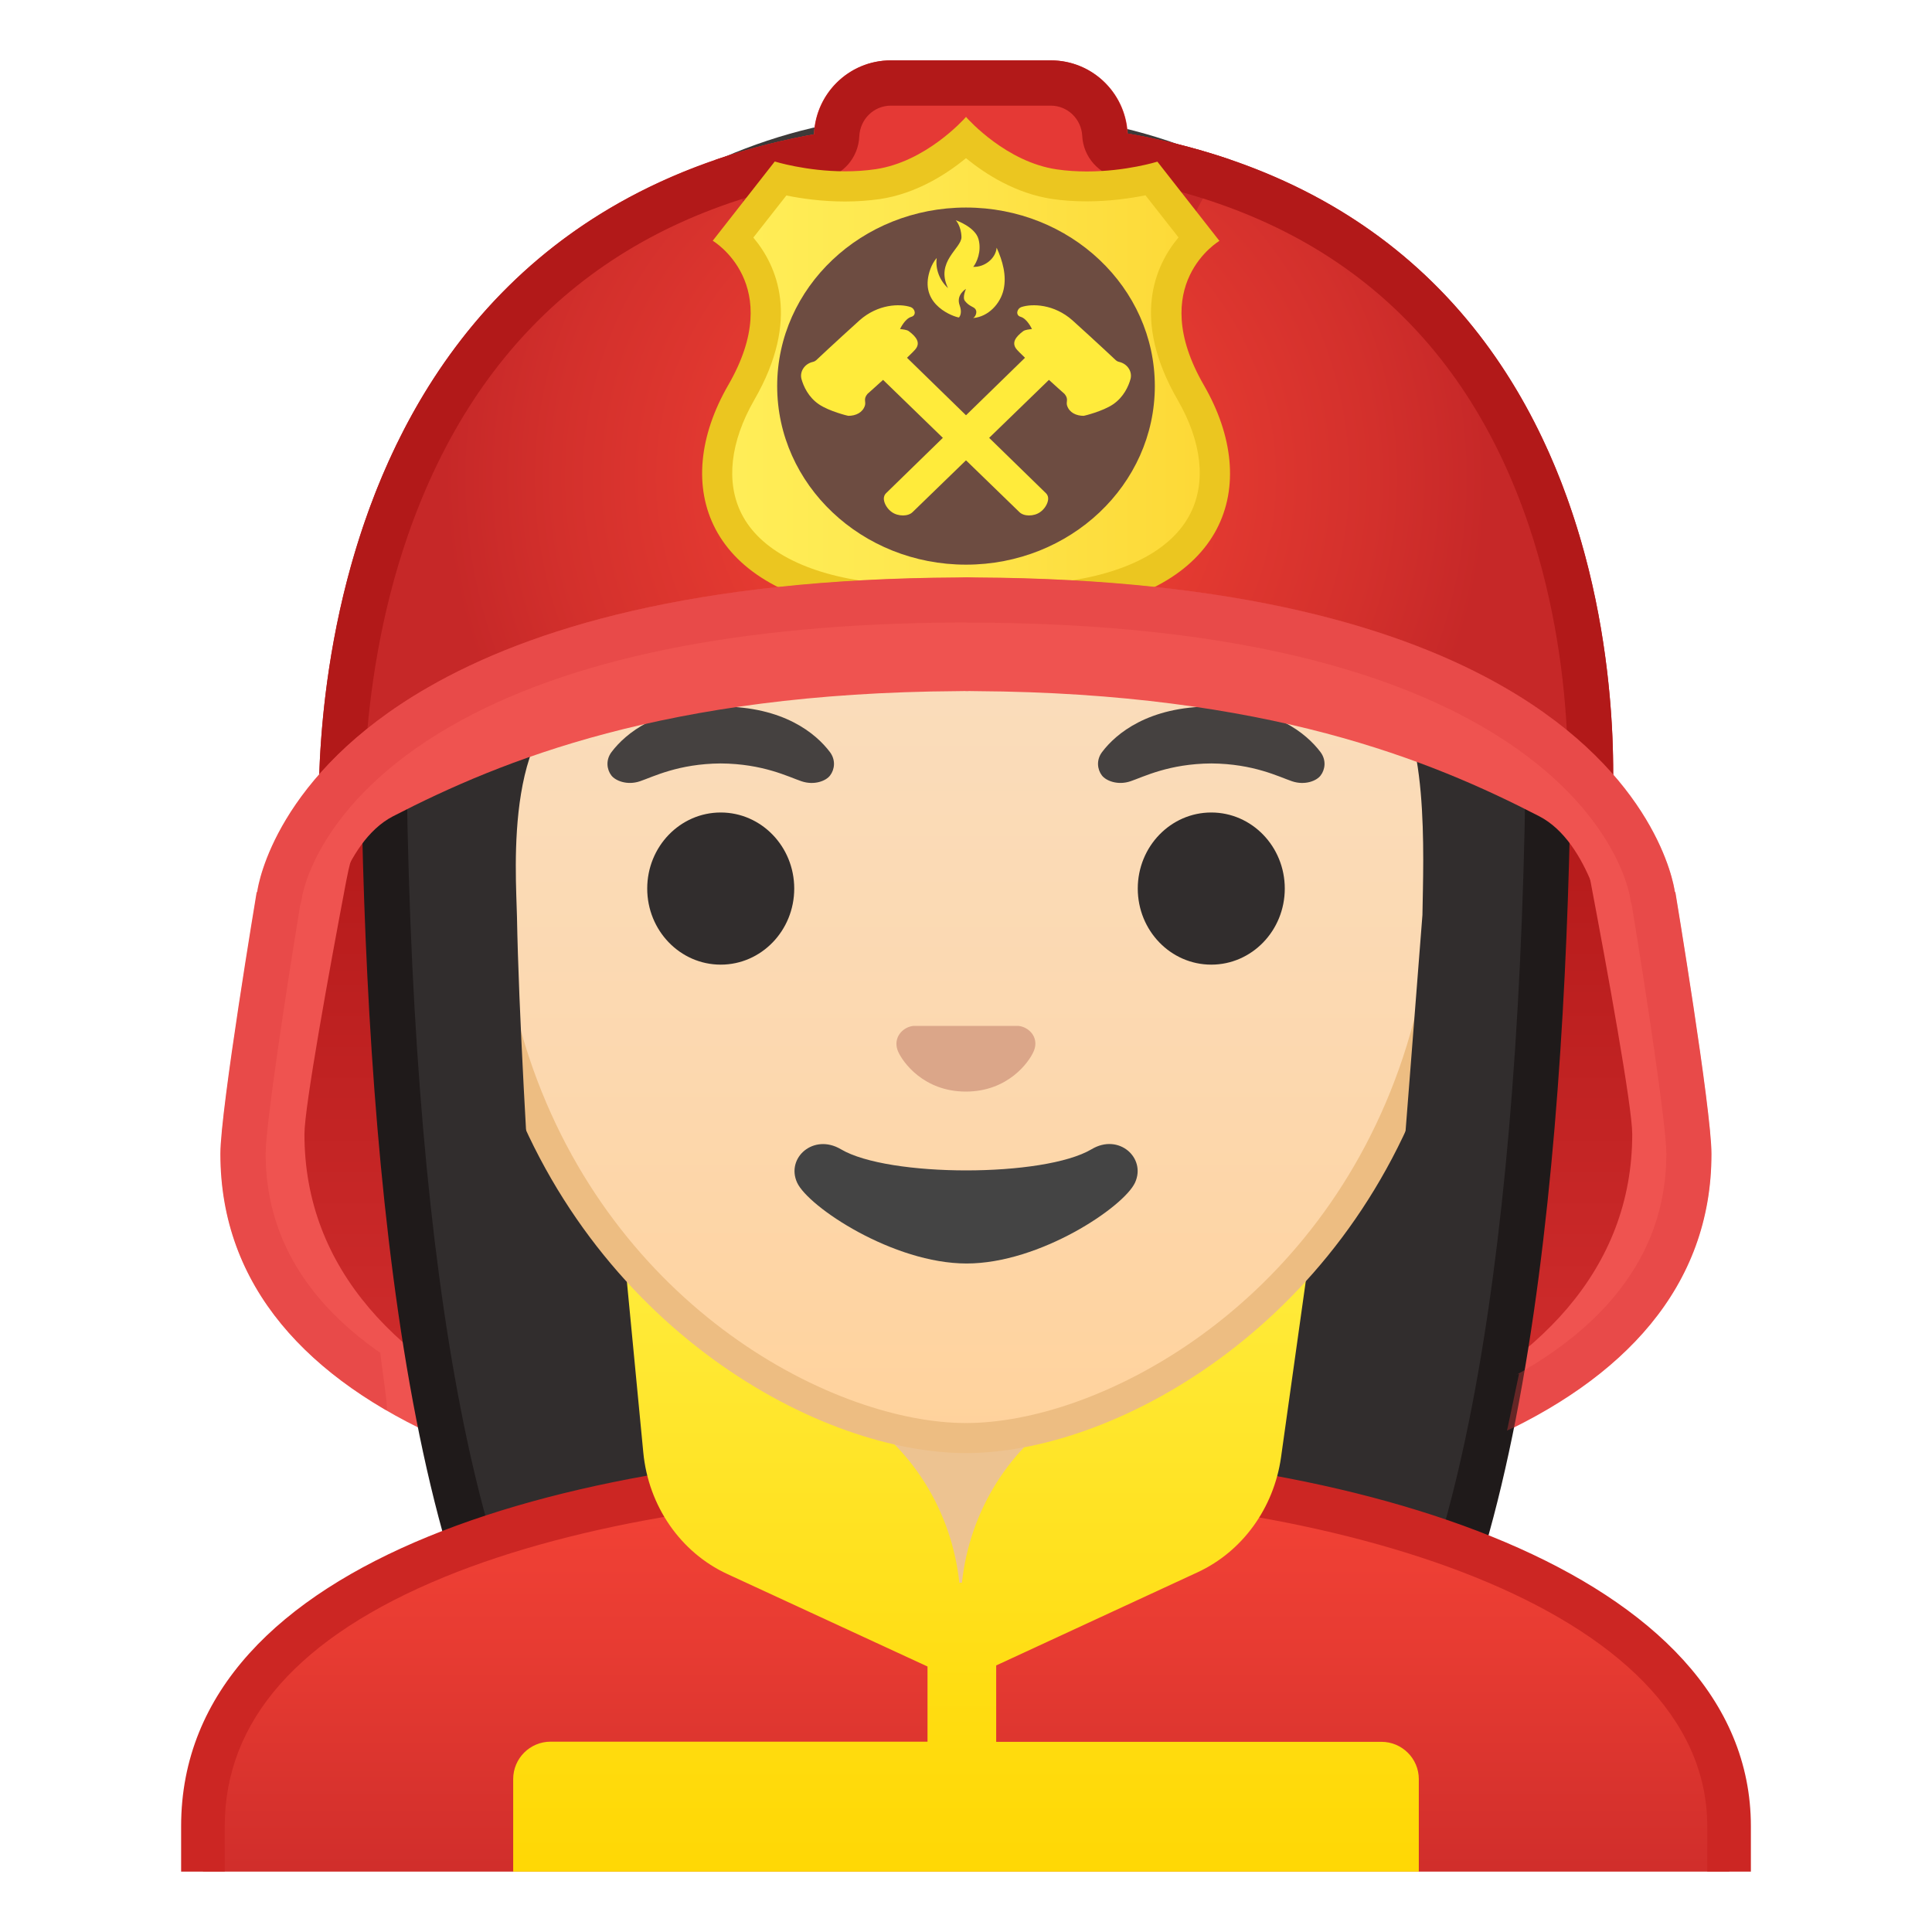
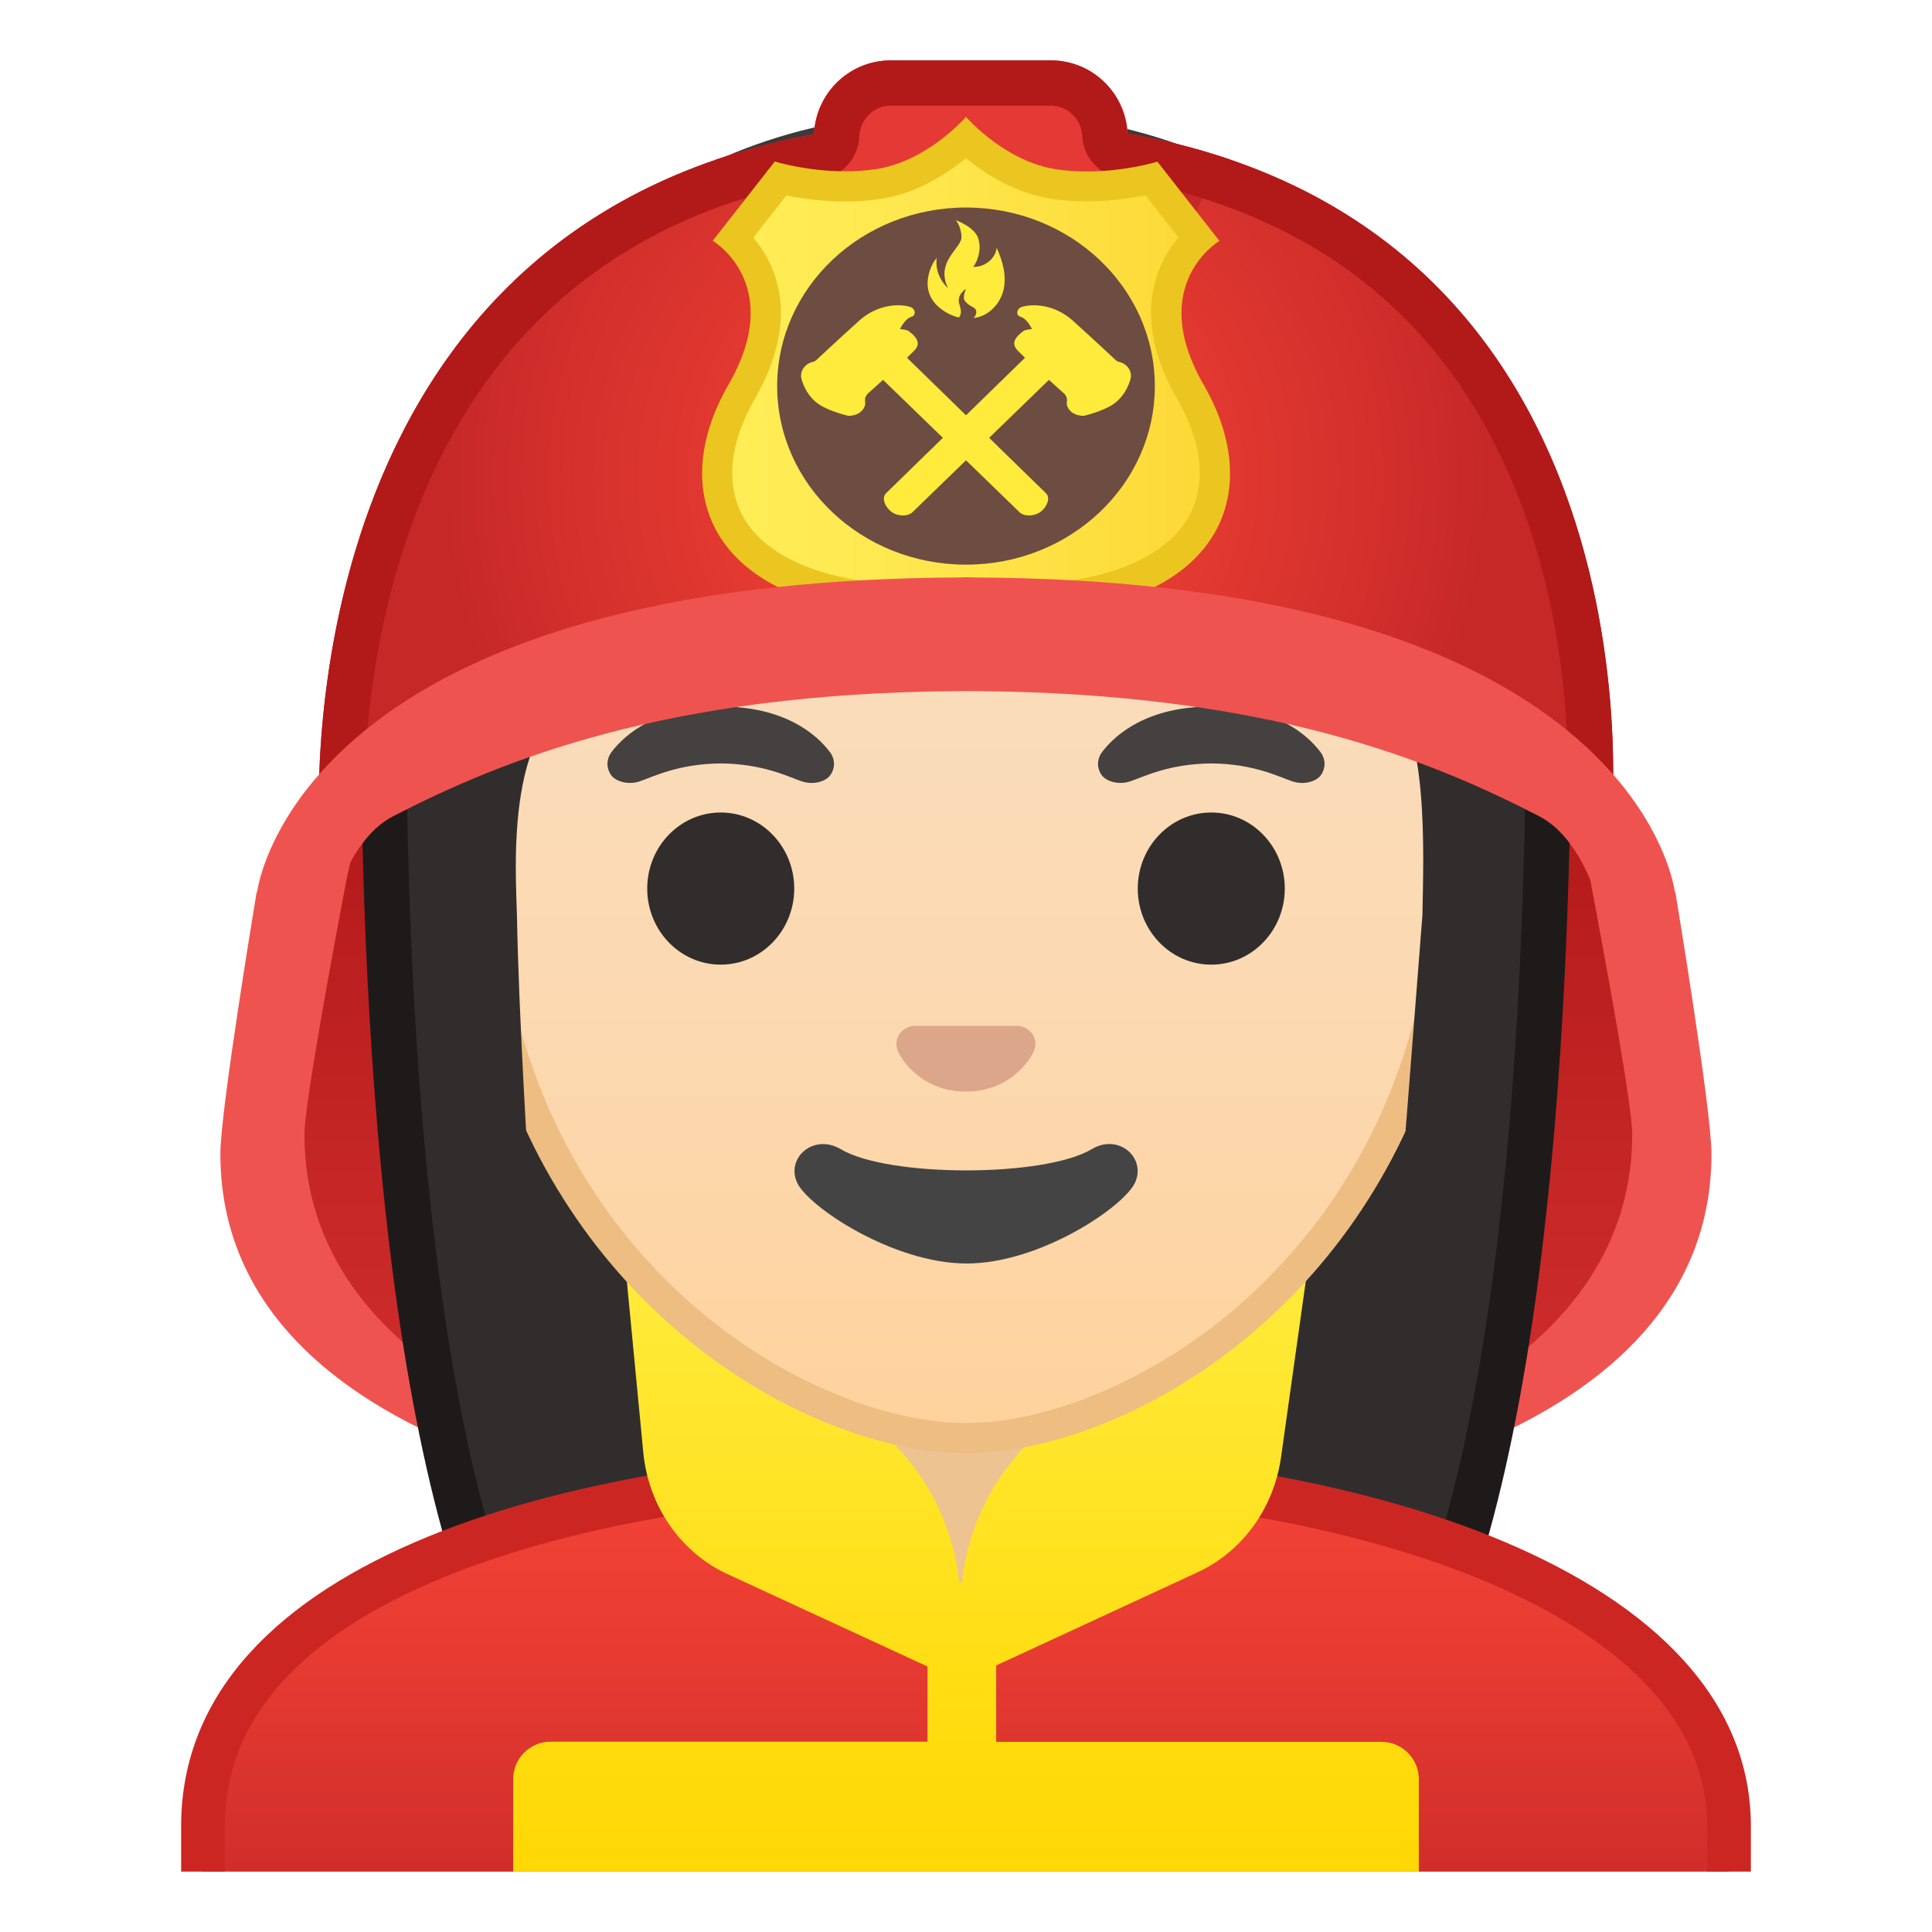
<svg xmlns="http://www.w3.org/2000/svg" xmlns:xlink="http://www.w3.org/1999/xlink" viewBox="0 0 128 128">
  <g fill="#EF5350">
    <path d="m110.97 59.11s0-0.02-0.01-0.04c0.01 0.02 0.04 0.06 0.04 0.06s2.39 14.39 2.39 17.32c0 17.6-23.26 24.66-48.67 24.67v-55.33c19.26 0.12 30.09 4.58 37.26 8.29 3.37 1.73 8.99 5.03 8.99 5.03z" />
    <path d="m17.03 59.11s0-0.02 0.01-0.04c-0.01 0.02-0.04 0.06-0.04 0.06s-2.4 14.39-2.4 17.31c0 17.6 23.26 24.66 48.67 24.67v-55.32c-19.26 0.12-30.09 4.58-37.26 8.29-3.36 1.73-8.98 5.03-8.98 5.03z" />
  </g>
  <linearGradient id="l" gradientUnits="userSpaceOnUse" x1="85.115" x2="85.115" y1="44.562" y2="97.293">
    <stop offset=".255" stop-color="#B71C1C" />
    <stop offset="1" stop-color="#D32F2F" />
  </linearGradient>
  <path d="m100.29 48.3c2.62 2.85 4.38 6.32 5.08 10.06 1.13 5.96 2.77 14.97 2.77 16.78 0 8.92-6.19 15.33-15.69 19.37-14.29 6.08-30.37-4.13-30.37-19.12v-13.51c0-19.12 24.66-28.2 37.9-13.91 0.11 0.11 0.22 0.22 0.31 0.33z" fill="url(#l)" />
  <linearGradient id="k" gradientUnits="userSpaceOnUse" x1="43.197" x2="43.197" y1="44.562" y2="97.293">
    <stop offset=".255" stop-color="#B71C1C" />
    <stop offset="1" stop-color="#D32F2F" />
  </linearGradient>
  <path d="m28.02 48.3c-2.62 2.85-4.38 6.32-5.08 10.06-1.13 5.96-2.77 14.97-2.77 16.78 0 8.92 6.19 15.33 15.69 19.37 14.29 6.08 30.37-4.13 30.37-19.12v-13.51c0-19.12-24.66-28.2-37.9-13.91-0.11 0.11-0.21 0.22-0.31 0.33z" fill="url(#k)" />
  <radialGradient id="j" cx="240.37" cy="-120.91" gradientTransform="matrix(.826 0 0 .7953 -134.29 93.287)" gradientUnits="userSpaceOnUse" r="57.85">
    <stop offset="0" stop-color="#454140" />
    <stop offset="1" stop-color="#312D2D" />
  </radialGradient>
  <path d="m47.02 119.76c-0.01 0-6.82-0.34-10.23-4.9-7.36-9.83-11.41-34.45-11.41-69.3 0-1.56 0.25-15.37 10.23-25.36 6.77-6.79 16.51-10.23 28.95-10.23 12.34 0 21.92 3.39 28.47 10.07 9.41 9.61 9.62 22.87 9.57 25.43 0 34.94-4.05 59.55-11.41 69.39-3.33 4.45-9.82 4.87-10.26 4.9l-16.93-0.03-16.98 0.03z" fill="url(#j)" />
  <path d="m64.57 11.47c11.93 0 21.14 3.24 27.4 9.62 9.18 9.38 9.17 22.84 9.14 24.35v0.12c0 34.53-3.95 58.82-11.11 68.4-2.84 3.8-8.58 4.26-9.1 4.29l-16.9-0.02-16.89 0.02c-0.53-0.03-6.27-0.51-9.1-4.29-7.16-9.58-11.11-33.87-11.11-68.42 0-0.59 0.08-14.55 9.79-24.28 6.47-6.5 15.85-9.79 27.88-9.79m0-3c-41.01 0-40.68 36.51-40.68 37.09 0 23.65 1.88 57.05 11.71 70.2 3.9 5.21 11.43 5.5 11.43 5.5l16.97-0.03 16.97 0.02s7.53-0.29 11.43-5.5c9.83-13.14 11.71-46.55 11.71-70.2-0.01-0.57 1.47-37.08-39.54-37.08z" fill="#1F1A1A" />
  <defs>
    <rect id="i" height="120" width="120" x="4" y="4" />
  </defs>
  <clipPath id="h">
    <use xlink:href="#i" />
  </clipPath>
  <g clip-path="url(#h)">
    <linearGradient id="g" gradientUnits="userSpaceOnUse" x1="64" x2="64" y1="97.446" y2="130.56">
      <stop offset="0" stop-color="#F44336" />
      <stop offset=".359" stop-color="#E73B32" />
      <stop offset="1" stop-color="#C62828" />
    </linearGradient>
    <path d="M13.45,130.56v-9.57c0-17.33,27.23-23.52,50.56-23.54h0.14c13.4,0,25.83,2.15,35.03,6.06 c7.02,2.98,15.39,8.44,15.39,17.49v9.57H13.45z" fill="url(#g)" />
    <path d="m64.14 98.89c24.34 0 48.97 7.59 48.97 22.1v8.12h-98.22v-8.12c0-7 4.91-12.56 14.58-16.52 8.76-3.58 21.02-5.57 34.53-5.58h0.14m0-2.89h-0.14c-25.65 0.03-52 7.1-52 24.99v11.01h104v-11.01c0-16.86-26.1-24.99-51.86-24.99z" fill="#CC2623" />
  </g>
  <path d="m63.17 107.23c-4 0-7.26-3.22-7.26-7.17v-8.98h16.16v8.98c0 3.95-3.25 7.17-7.26 7.17h-1.64z" fill="#EDC391" />
  <path d="m71.08 92.08v7.98c0 3.4-2.81 6.17-6.26 6.17h-1.65c-3.45 0-6.26-2.77-6.26-6.17v-7.98h14.17m2-2h-18.16v9.98c0 4.51 3.7 8.17 8.26 8.17h1.65c4.56 0 8.26-3.66 8.26-8.17v-9.98h-0.01z" fill="#D9AC77" />
  <defs>
    <rect id="f" height="120" width="120" x="4" y="4" />
  </defs>
  <clipPath id="e">
    <use xlink:href="#f" />
  </clipPath>
  <linearGradient id="d" gradientUnits="userSpaceOnUse" x1="64" x2="64" y1="84" y2="127.83">
    <stop offset="0" stop-color="#FFEB3B" />
    <stop offset=".635" stop-color="#FFDD12" />
    <stop offset="1" stop-color="#FFD600" />
  </linearGradient>
  <path clip-path="url(#e)" d="m91.52 115.4h-25.52v-5.06l13.36-6.18c2.95-1.37 5.03-4.24 5.51-7.6l1.69-12.03-15.61 8.87c-4.05 2.42-6.71 6.7-7.22 11.46h-0.17c-0.51-4.77-3.17-9.05-7.22-11.46l-14.9-9.46 1.18 12.29c0.34 3.55 2.47 6.62 5.56 8.05l13.27 6.13v4.98h-24.97c-1.37 0-2.48 1.11-2.48 2.48v10.06h60v-10.06c0-1.36-1.11-2.47-2.48-2.47z" fill="url(#d)" />
  <linearGradient id="t" gradientUnits="userSpaceOnUse" x1="64" x2="64" y1="94.708" y2="17.886">
    <stop offset="0" stop-color="#FFD29C" />
    <stop offset=".024" stop-color="#FFD39E" />
    <stop offset=".316" stop-color="#FCD8AF" />
    <stop offset=".629" stop-color="#FADCBA" />
    <stop offset="1" stop-color="#F9DDBD" />
  </linearGradient>
  <path d="m64 95.27c-2.3 0-4.91-0.5-7.56-1.43-11.34-4.01-24.57-16.34-24.57-37.89 0-28.72 17.31-38.91 32.13-38.91s32.13 10.19 32.13 38.91c0 21.58-13.26 33.9-24.61 37.9-2.63 0.93-5.23 1.42-7.52 1.42z" fill="url(#t)" />
  <path d="m64 18.04c8.41 0 16.06 3.25 21.55 9.15 6.27 6.73 9.58 16.68 9.58 28.77 0 21.06-12.9 33.07-23.94 36.96-2.53 0.89-5.01 1.36-7.19 1.36-2.19 0-4.69-0.48-7.23-1.38-11.03-3.9-23.9-15.92-23.9-36.94 0-12.09 3.31-22.03 9.58-28.77 5.49-5.9 13.14-9.15 21.55-9.15m0-2c-17.2 0-33.13 12.79-33.13 39.91 0 21.79 13.49 34.67 25.23 38.83 2.8 0.99 5.5 1.49 7.9 1.49 2.38 0 5.07-0.49 7.85-1.47 11.76-4.14 25.28-17.03 25.28-38.84 0-27.13-15.93-39.92-33.13-39.92z" fill="#EDBD82" />
  <defs>
    <path id="s" d="m30.41 88.85-1.5-51.44c0-16.95 15.78-29.85 32.73-29.85h4.93c16.95 0 32.54 12.9 32.54 29.85l-1.5 51.18-67.2 0.26z" />
  </defs>
  <clipPath id="r">
    <use xlink:href="#s" />
  </clipPath>
  <g clip-path="url(#r)">
    <radialGradient id="q" cx="290.91" cy="-112.14" gradientTransform="matrix(.796 0 0 .796 -167.58 88.849)" gradientUnits="userSpaceOnUse" r="48.206">
      <stop offset="0" stop-color="#454140" />
      <stop offset="1" stop-color="#312D2D" />
    </radialGradient>
    <path d="m101.89 42.65s1.02-35.57-37.81-35.57-37.97 35.57-37.97 35.57 0.33 45.48 3.2 51.39 7.2 5.71 7.2 5.71-2.03-26.54-2.26-39.04c-0.06-2.92-0.94-13.73 5.16-15.09 22.36-5.02 35.01-16.89 35.01-16.89 3.29 7.19 13.58 14.19 17.27 16.86 3.03 2.19 2.61 11.2 2.55 15.03l-3.05 39.06s4.68 0.37 7.65-5.64c2.96-6.02 3.05-51.39 3.05-51.39z" fill="url(#q)" />
  </g>
  <path d="m67.81 68.05c-0.1-0.04-0.21-0.07-0.32-0.08h-6.99c-0.11 0.01-0.21 0.04-0.32 0.08-0.63 0.26-0.98 0.91-0.68 1.61s1.69 2.66 4.49 2.66 4.19-1.96 4.49-2.66c0.31-0.69-0.03-1.35-0.67-1.61z" fill="#DBA689" />
  <ellipse cx="47.75" cy="58.87" fill="#312D2D" rx="4.87" ry="5.04" />
  <ellipse cx="80.25" cy="58.87" fill="#312D2D" rx="4.87" ry="5.04" />
  <radialGradient id="p" cx="47.752" cy="49.333" gradientUnits="userSpaceOnUse" r="5.6">
    <stop offset=".09" stop-color="#454140" />
    <stop offset="1" stop-color="#454140" />
  </radialGradient>
  <path d="m54.98 49.82c-0.93-1.23-3.07-3.01-7.23-3.01s-6.31 1.79-7.23 3.01c-0.41 0.54-0.31 1.17-0.02 1.55 0.26 0.35 1.04 0.68 1.9 0.39s2.54-1.16 5.35-1.18c2.81 0.02 4.49 0.89 5.35 1.18s1.64-0.03 1.9-0.39c0.29-0.38 0.39-1.01-0.02-1.55z" fill="url(#p)" />
  <radialGradient id="o" cx="80.248" cy="49.333" gradientUnits="userSpaceOnUse" r="5.6">
    <stop offset=".09" stop-color="#454140" />
    <stop offset="1" stop-color="#454140" />
  </radialGradient>
  <path d="m87.48 49.82c-0.93-1.23-3.07-3.01-7.23-3.01s-6.31 1.79-7.23 3.01c-0.41 0.54-0.31 1.17-0.02 1.55 0.26 0.35 1.04 0.68 1.9 0.39s2.54-1.16 5.35-1.18c2.81 0.02 4.49 0.89 5.35 1.18s1.64-0.03 1.9-0.39c0.29-0.38 0.39-1.01-0.02-1.55z" fill="url(#o)" />
  <path d="m72.32 76.14c-3.15 1.87-13.46 1.87-16.61 0-1.81-1.07-3.65 0.57-2.9 2.21 0.74 1.61 6.37 5.36 11.23 5.36s10.42-3.75 11.16-5.36c0.75-1.64-1.08-3.29-2.88-2.21z" fill="#444" />
  <defs>
    <path id="a" d="M64.41,8C17.66,8,21.18,55.35,21.18,55.35s12.21-11.01,43.5-11.01s42.09,9.99,42.09,9.99S111.17,8,64.41,8 z" />
  </defs>
  <radialGradient id="c" cx="64" cy="31.675" gradientUnits="userSpaceOnUse" r="34.638">
    <stop offset="0" stop-color="#F44336" />
    <stop offset=".299" stop-color="#EB3E33" />
    <stop offset=".784" stop-color="#D3302C" />
    <stop offset=".998" stop-color="#C62828" />
  </radialGradient>
  <use fill="url(#c)" xlink:href="#a" />
  <clipPath id="b">
    <use xlink:href="#a" />
  </clipPath>
  <path clip-path="url(#b)" d="m47.12 10.35 6.95-2.35v23.75c-1.41-10.26-3.43-17.69-6.95-21.4z" fill="#C62828" />
  <path clip-path="url(#b)" d="m81.71 10.35-6.95-2.35v23.75c1.41-10.26 3.43-17.69 6.95-21.4z" fill="#C62828" />
  <path d="m69.62 42.91h-10.6c-2.82 0-5.1-2.28-5.1-5.1v-28.71c0-2.82 2.28-5.1 5.1-5.1h10.6c2.82 0 5.1 2.28 5.1 5.1v28.7c0 2.82-2.28 5.11-5.1 5.11z" fill="#E53935" />
  <path d="m69.62 7c1.11 0 2.02 0.88 2.08 2 0.07 1.4 1.1 2.56 2.48 2.81 13.61 2.39 22.72 10.1 27.08 22.92 1.81 5.33 2.41 10.51 2.57 14.17-6.11-3.18-18.29-7.55-39.15-7.55-21.21 0-34.04 4.94-40.45 8.43 0.24-3.73 0.93-8.98 2.82-14.39 4.59-13.12 13.81-21.04 27.42-23.52 1.38-0.25 2.4-1.43 2.46-2.83 0.05-1.15 0.97-2.04 2.09-2.04h10.6m0-3h-10.6c-2.75 0-4.97 2.18-5.08 4.9-35.73 6.52-32.76 46.45-32.76 46.45s12.21-11.01 43.5-11.01 42.09 9.99 42.09 9.99 3.72-39.2-32.08-45.49c-0.13-2.69-2.34-4.84-5.07-4.84z" fill="#B21919" />
  <linearGradient id="n" gradientUnits="userSpaceOnUse" x1="47.502" x2="80.498" y1="25.219" y2="25.219">
    <stop offset="0" stop-color="#FFEE58" />
    <stop offset=".366" stop-color="#FEE84F" />
    <stop offset=".961" stop-color="#FDD937" />
    <stop offset="1" stop-color="#FDD835" />
  </linearGradient>
  <path d="m64 41.28c-0.08-0.05-0.16-0.08-0.25-0.11l-0.11-0.03c-0.44-0.17-3.17-1.24-5.95-1.57-4.81-0.57-8.09-2.33-9.48-5.1-1.2-2.39-0.89-5.4 0.88-8.47 3.2-5.54 0.91-8.86-0.5-10.21l3.1-3.96c0.86 0.21 2.45 0.51 4.29 0.51 0.75 0 1.47-0.05 2.16-0.15 2.64-0.39 4.77-2.04 5.84-3.03 1.08 1 3.21 2.64 5.85 3.03 0.69 0.1 1.41 0.15 2.16 0.15 1.84 0 3.43-0.31 4.29-0.51l3.1 3.96c-1.41 1.35-3.7 4.67-0.5 10.21 1.77 3.07 2.08 6.07 0.88 8.47-1.39 2.77-4.67 4.53-9.48 5.1-2.78 0.33-5.51 1.39-5.95 1.57l-0.11 0.03c-0.06 0.02-0.14 0.06-0.22 0.11z" fill="url(#n)" />
  <path d="m64 10.48c1.28 1.05 3.29 2.34 5.7 2.7 0.73 0.11 1.51 0.16 2.3 0.16 1.55 0 2.93-0.21 3.89-0.4l2.19 2.79c-1.54 1.84-3.16 5.39-0.06 10.76 1.6 2.77 1.9 5.44 0.85 7.52-1.21 2.42-4.3 4.04-8.7 4.56-2.8 0.33-5.56 1.38-6.15 1.61l-0.02 0.02-0.03-0.01c-0.6-0.24-3.35-1.28-6.15-1.61-4.4-0.52-7.49-2.14-8.7-4.56-1.04-2.08-0.74-4.75 0.85-7.52 3.1-5.37 1.49-8.92-0.06-10.76l2.19-2.79c0.96 0.2 2.35 0.4 3.89 0.4 0.8 0 1.57-0.06 2.3-0.16 2.42-0.36 4.43-1.66 5.71-2.71m0.01-2.74s-0.01 0 0 0c-0.01 0.01-0.02 0-0.02 0v0.02c-0.17 0.19-2.67 2.96-5.98 3.45-0.69 0.1-1.36 0.14-2.01 0.14-2.59 0-4.67-0.65-4.67-0.65l-4.11 5.25s4.89 2.88 1.03 9.56-1.49 13.78 9.34 15.06c2.87 0.34 5.74 1.52 5.74 1.52l0.16 0.04v0.29l0.51-0.14 0.52 0.15v-0.29l0.16-0.04s2.88-1.19 5.74-1.52c10.83-1.28 13.2-8.38 9.34-15.06s1.03-9.56 1.03-9.56l-4.11-5.25s-2.08 0.65-4.67 0.65c-0.65 0-1.33-0.04-2.01-0.14-3.31-0.49-5.81-3.26-5.98-3.45l-0.01-0.03z" fill="#EBC620" />
  <ellipse cx="64" cy="25.58" fill="#6D4C41" rx="12.51" ry="11.83" />
  <g fill="#FFEB3B">
    <path d="m62.81 19.09c-0.56-0.51-0.85-1.27-0.75-2-0.37 0.43-0.54 1.01-0.59 1.44-0.21 1.93 2.03 2.54 2.07 2.5 0.07-0.09 0.21-0.33 0.04-0.8-0.26-0.7 0.42-1.09 0.42-1.09s-0.26 0.56-0.07 0.8c0.3 0.38 0.57 0.36 0.7 0.55 0.14 0.2-0.02 0.52-0.16 0.58 1.01-0.08 1.81-0.95 2.02-1.88s-0.06-1.9-0.46-2.78c-0.06 0.71-0.79 1.3-1.55 1.27 0.22-0.27 0.57-1.02 0.35-1.83-0.22-0.82-1.51-1.26-1.51-1.26s0.36 0.37 0.38 1.12c0 0.75-1.75 1.62-0.89 3.38z" />
    <path d="m69.3 32.68-9.93-9.68-1.79 1.27 9.96 9.66c0.14 0.14 0.38 0.22 0.63 0.22 0.26 0 0.53-0.07 0.74-0.22 0.29-0.2 0.5-0.54 0.53-0.83 0.02-0.21-0.06-0.34-0.14-0.42z" />
    <path d="m60.21 21.94c-0.14-0.1-0.42-0.12-0.58-0.14 0.03-0.06 0.33-0.69 0.75-0.81 0.35-0.1 0.26-0.54-0.06-0.65-0.7-0.23-2.15-0.2-3.37 0.88-0.14 0.12-1.97 1.79-2.88 2.65-0.06 0.05-0.13 0.09-0.23 0.11-0.54 0.13-0.87 0.64-0.74 1.13 0.13 0.47 0.45 1.2 1.16 1.68 0.68 0.46 1.91 0.76 1.94 0.76 0.51 0 0.95-0.22 1.1-0.67 0.09-0.27-0.12-0.43 0.17-0.78 0 0 2.92-2.6 3.21-3s0.05-0.77-0.47-1.16z" />
    <path d="m58.7 32.68 9.93-9.68 1.79 1.27-9.96 9.66c-0.14 0.14-0.38 0.22-0.63 0.22-0.26 0-0.53-0.07-0.74-0.22-0.29-0.2-0.5-0.54-0.53-0.83-0.02-0.21 0.06-0.34 0.14-0.42z" />
    <path d="m67.79 21.94c0.14-0.1 0.42-0.12 0.58-0.14-0.03-0.06-0.33-0.69-0.75-0.81-0.35-0.1-0.26-0.54 0.06-0.65 0.7-0.23 2.15-0.2 3.37 0.88 0.14 0.12 1.97 1.79 2.88 2.65 0.06 0.05 0.13 0.09 0.23 0.11 0.54 0.13 0.87 0.64 0.74 1.13-0.13 0.47-0.45 1.2-1.16 1.68-0.68 0.46-1.91 0.76-1.94 0.76-0.51 0-0.95-0.22-1.1-0.67-0.09-0.27 0.12-0.43-0.17-0.78 0 0-2.92-2.6-3.21-3s-0.05-0.77 0.47-1.16z" />
  </g>
  <g fill="#EF5350">
    <path d="m63.98 38.25c0.23 0 0.46 0 0.69 0.01 17.35 0.09 28.22 3.36 35.02 7.29 9.99 5.77 11.19 12.96 11.27 13.52 0 0.02 0.01 0.04 0.01 0.04l-4.58 2.5s-1.04-5.79-4.41-7.53c-7.18-3.71-18.03-8.17-37.31-8.29-0.24 0-0.47-0.01-0.71-0.01v-7.52c0-0.01 0.01-0.01 0.02-0.01z" />
    <path d="m64.14 38.25c-0.23 0-0.46 0-0.69 0.01-17.4 0.09-28.3 3.36-35.11 7.29-10.02 5.77-11.22 12.96-11.3 13.52 0 0.02-0.01 0.04-0.01 0.04l4.59 2.5s1.05-5.79 4.42-7.53c7.2-3.71 18.07-8.17 37.41-8.29 0.24 0 0.47-0.01 0.71-0.01v-7.52c0-0.01-0.01-0.01-0.02-0.01z" />
  </g>
-   <defs>
-     <filter id="u" filterUnits="userSpaceOnUse" height="62.85" width="98.79" x="14.6" y="38.25">
-       <feColorMatrix values="1 0 0 0 0 0 1 0 0 0 0 0 1 0 0 0 0 0 1 0" />
-     </filter>
-   </defs>
-   <mask id="m" height="62.85" maskUnits="userSpaceOnUse" width="98.79" x="14.6" y="38.25">
-     <g filter="url(#u)">
-       <path d="m111.01 59.12s-0.03-0.04-0.04-0.06c-0.08-0.57-1.28-7.75-11.27-13.52-6.8-3.93-17.67-7.2-35.02-7.29h-0.5-0.02-0.08-0.08-0.02-0.51c-17.4 0.09-28.3 3.36-35.11 7.29-10.02 5.77-11.22 12.96-11.3 13.52-0.01 0.02-0.04 0.06-0.04 0.06s-2.42 14.4-2.42 17.32c0 7.48 4.2 13.06 10.98 17 0.27 0.15-0.66-4.78-0.38-4.64 4.32 2.36 59.19 5.93 59.19 5.93l16.25-3.71-0.8 3.78s0.23-0.11 0.34-0.17c8.08-3.98 13.21-9.92 13.21-18.19 0.01-2.92-2.38-17.32-2.38-17.32z" fill="#DB3E3C" />
-     </g>
-   </mask>
-   <g mask="url(#m)">
-     <path d="m66.96 38.25m-2.89 3h0.07 0.19 0.32c14.47 0.07 25.76 2.39 33.54 6.88 8.8 5.09 9.77 11.09 9.81 11.35 0.02 0.17 0.06 0.33 0.11 0.49 0.91 5.51 2.29 14.56 2.29 16.47 0 15.97-23.59 21.66-45.67 21.67h-1.46c-22.08 0-45.67-5.7-45.67-21.67 0-1.91 1.38-10.96 2.29-16.48 0.05-0.16 0.09-0.31 0.11-0.48 0.04-0.25 1.01-6.26 9.83-11.35 7.8-4.5 19.12-6.81 33.63-6.89h0.32 0.19 0.05c0.03 0.01 0.04 0.01 0.05 0.01m0.07-3h-0.08-0.08-0.02-0.51c-17.4 0.09-28.3 3.36-35.11 7.29-10.02 5.77-11.22 12.96-11.3 13.52-0.01 0.02-0.04 0.06-0.04 0.06s-2.4 14.4-2.4 17.32c0 17.6 23.26 24.66 48.67 24.67h1.46c25.4-0.01 48.67-7.07 48.67-24.67 0-2.92-2.39-17.32-2.39-17.32s-0.03-0.04-0.04-0.06c-0.08-0.57-1.28-7.75-11.27-13.52-6.8-3.93-17.67-7.2-35.02-7.29h-0.5-0.04z" fill="#DB3B3B" />
-   </g>
</svg>
